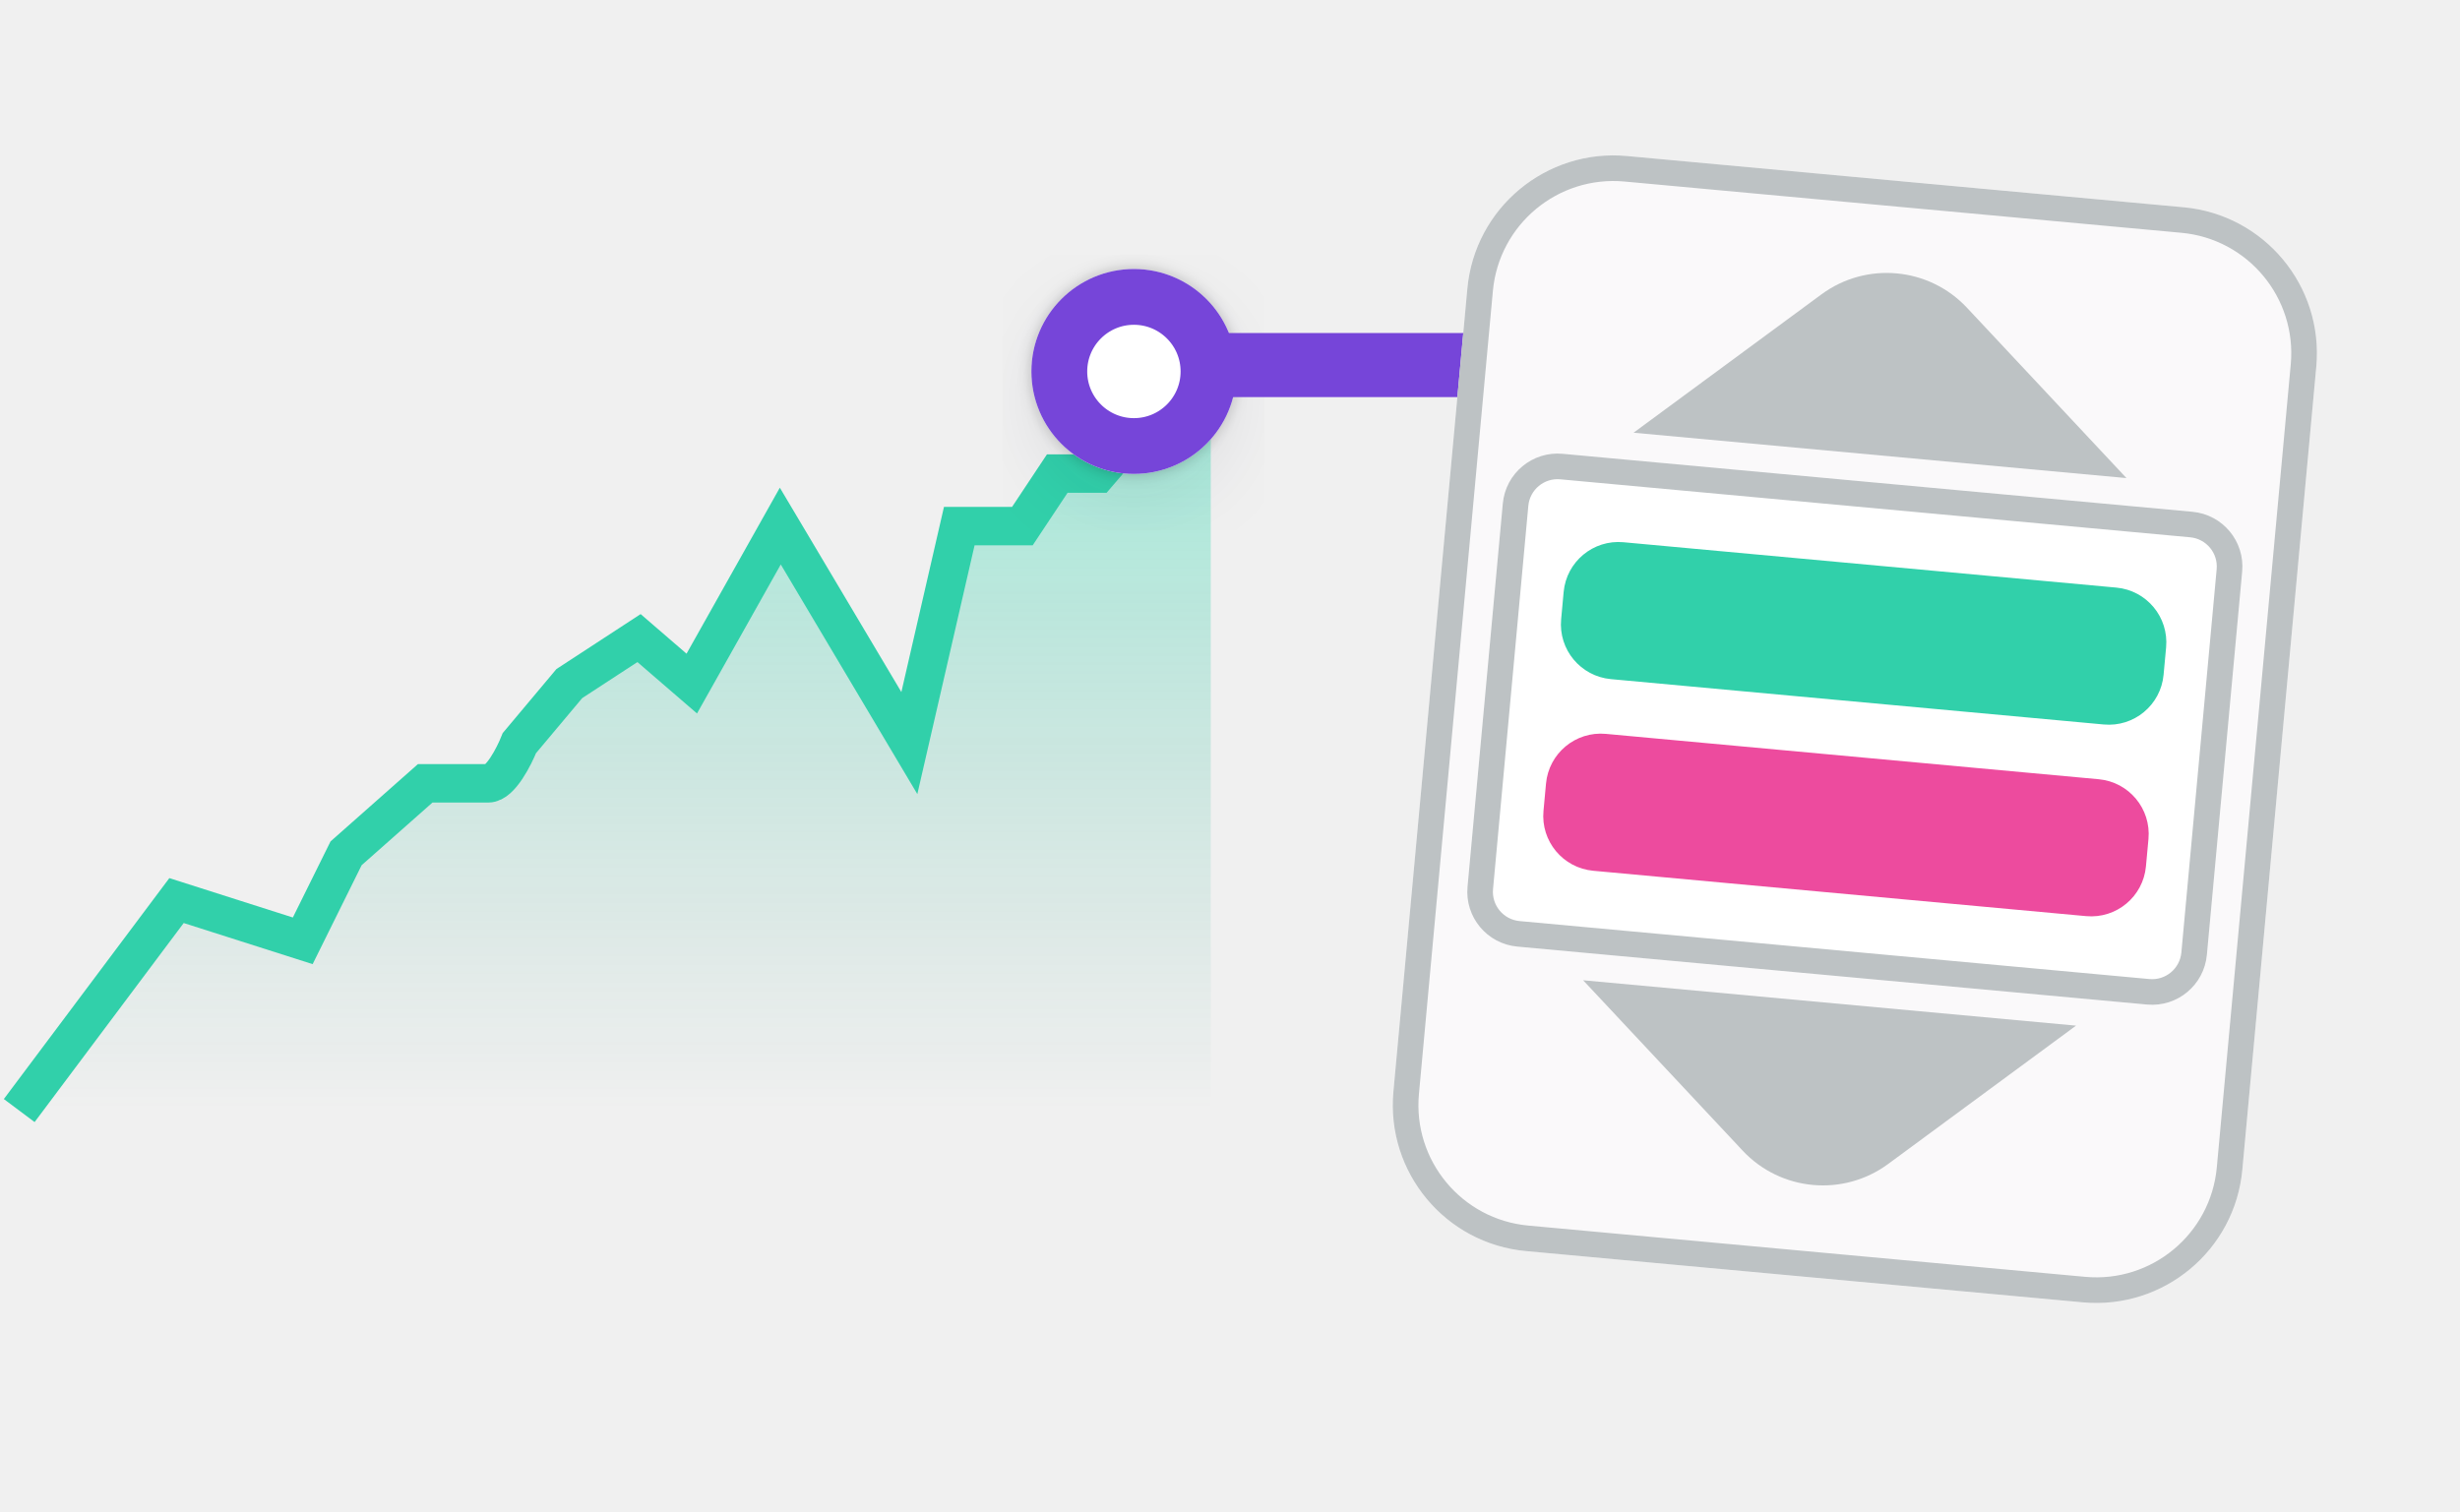
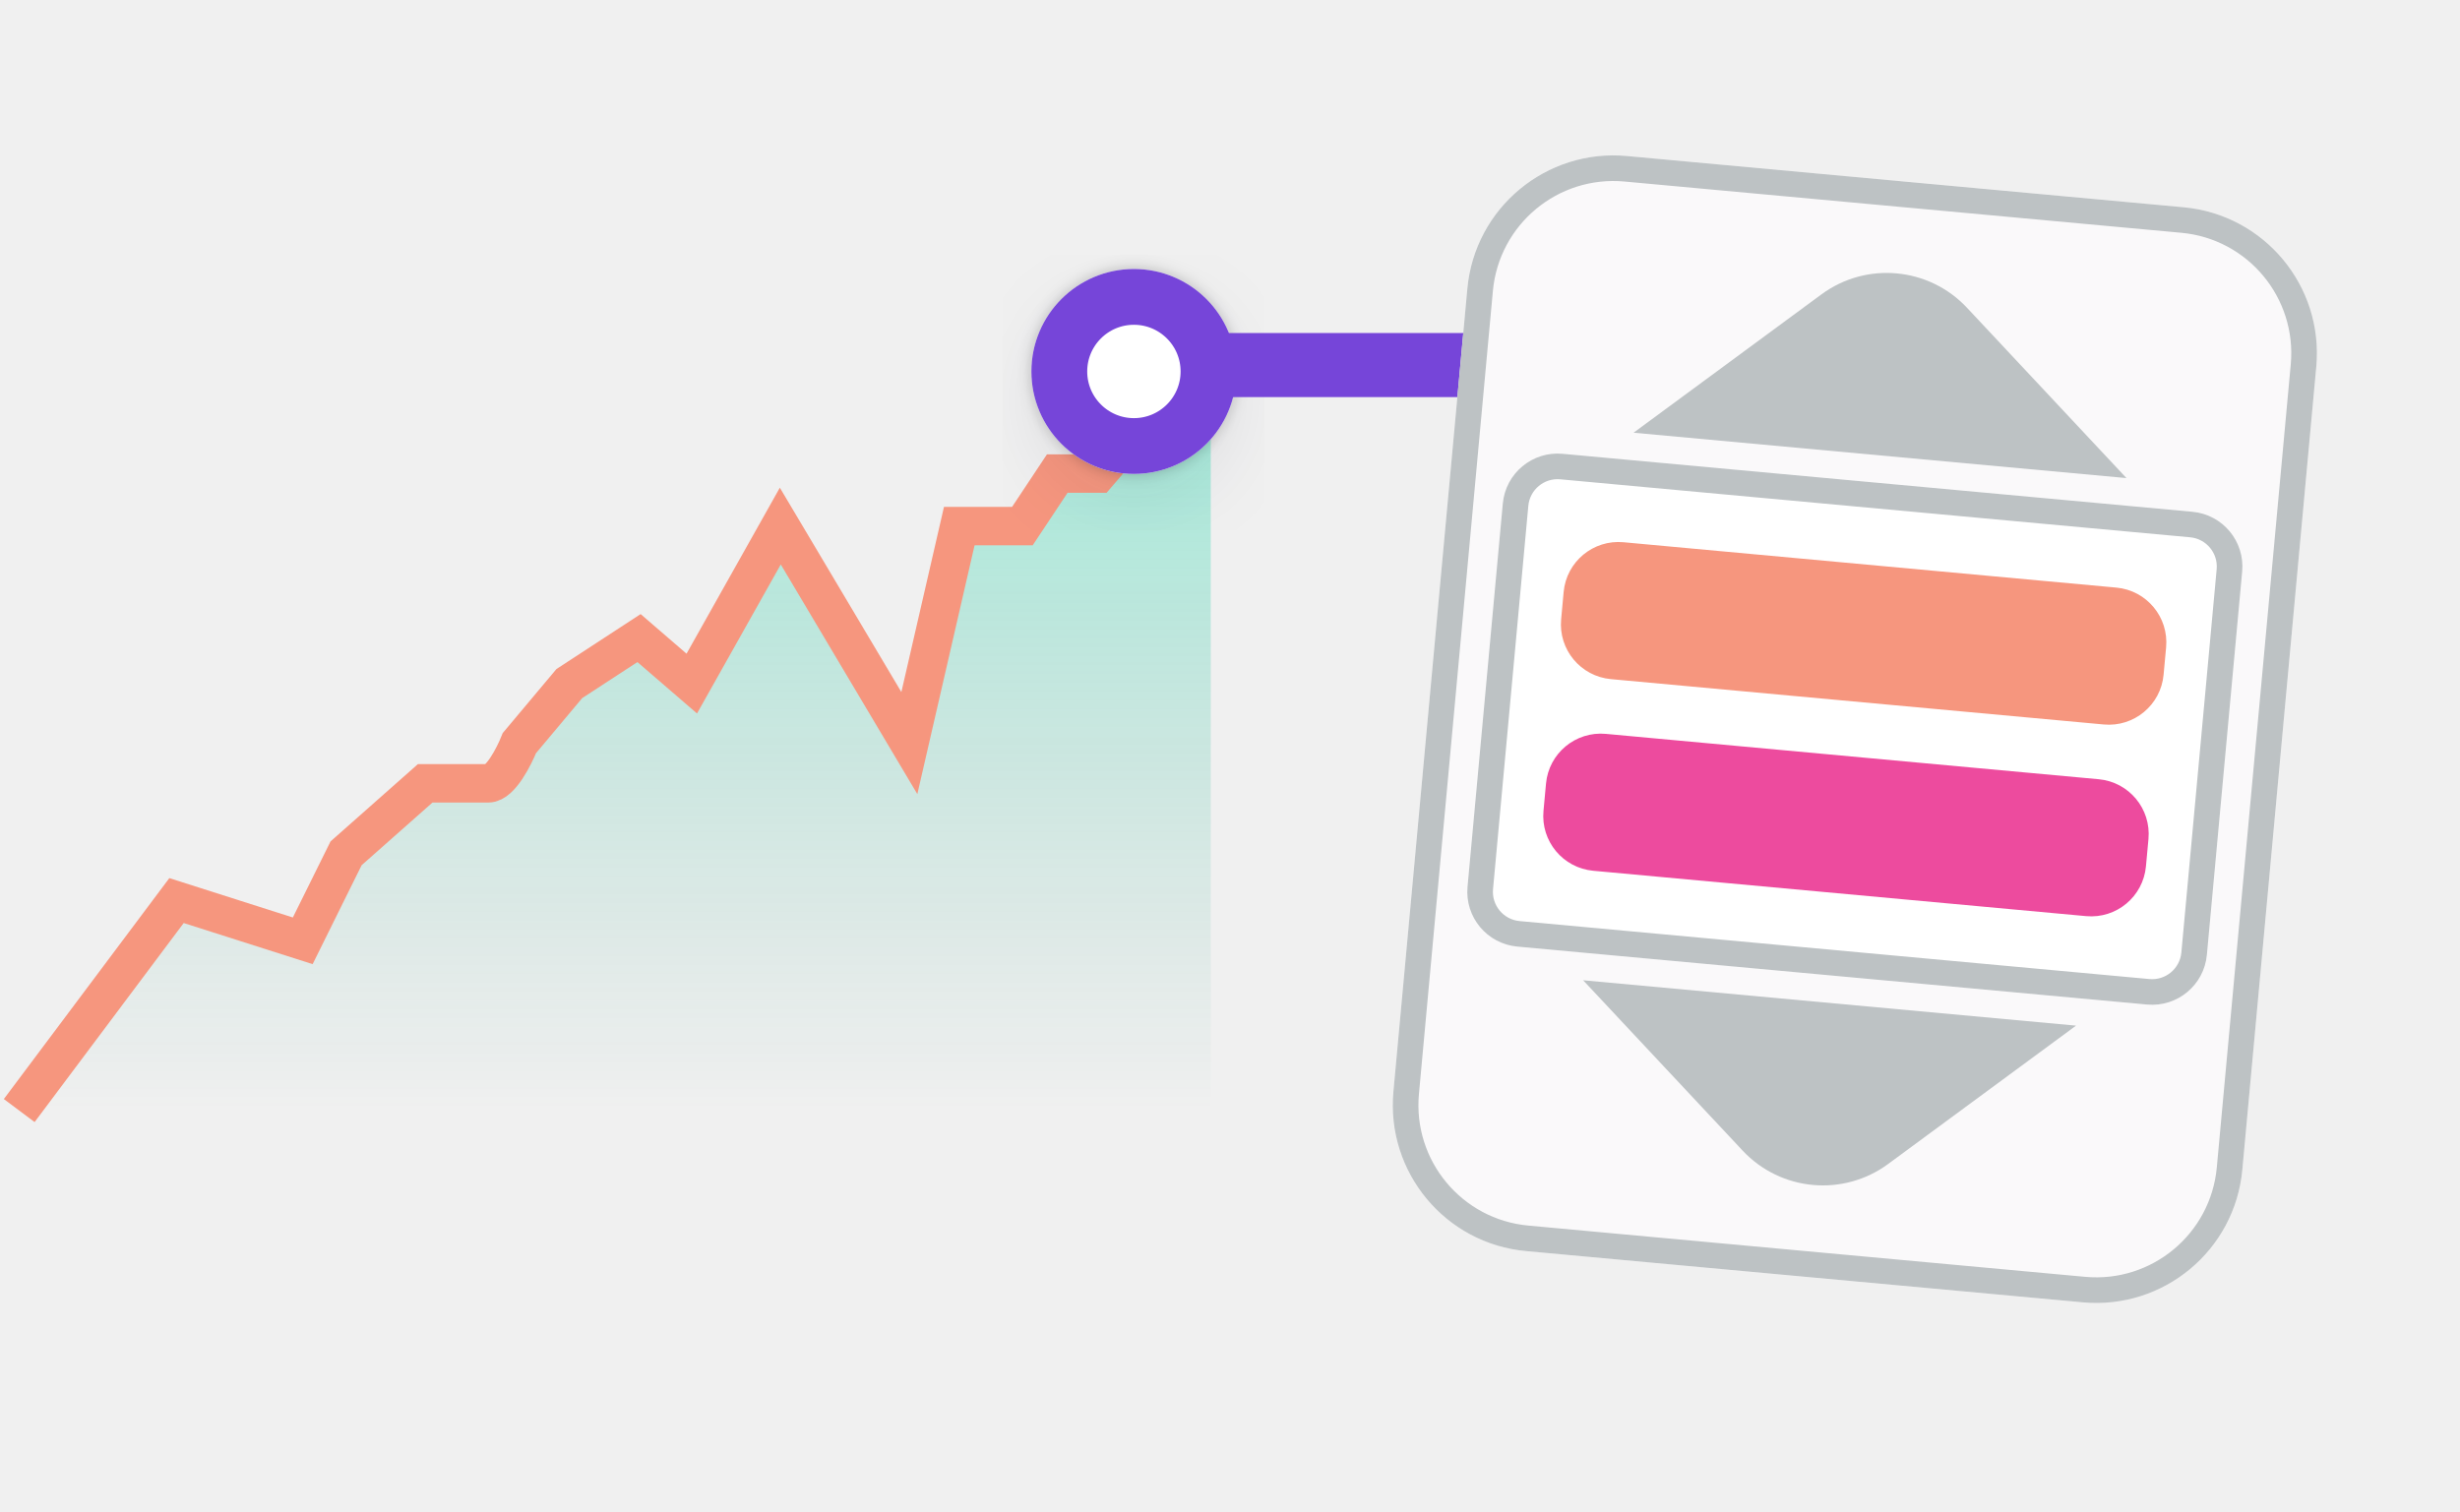
<svg xmlns="http://www.w3.org/2000/svg" width="192" height="118" fill="none" viewBox="0 0 192 118">
  <path fill="url(#paint0_linear_1286_30581)" d="M13.777 70.307L1.5 86.701H94.5V27L91.559 30.142L85.678 36.973H82.517L79.796 41.071H76.856H74.871L70.974 58.012L60.902 41.071L53.992 53.367L49.875 49.815L44.434 53.367L40.538 58.012C40.121 59.059 39.053 61.154 38.112 61.154H35.612H33.186L27.011 66.618L23.629 73.449L13.777 70.307Z" />
-   <path stroke="#31D0AA" stroke-width="3" d="M1.5 86.701L13.777 70.307L23.629 73.449L27.011 66.618L33.186 61.154H35.612C36.053 61.154 37.171 61.154 38.112 61.154C39.053 61.154 40.121 59.059 40.538 58.012L44.434 53.367L49.875 49.815L53.992 53.367L60.902 41.071L70.974 58.012L74.871 41.071H76.856H79.796L82.517 36.973H85.678L91.559 30.142L94.5 27" />
+   <path stroke="#F6967E" stroke-width="3" d="M1.5 86.701L13.777 70.307L23.629 73.449L27.011 66.618L33.186 61.154H35.612C36.053 61.154 37.171 61.154 38.112 61.154C39.053 61.154 40.121 59.059 40.538 58.012L44.434 53.367L49.875 49.815L53.992 53.367L60.902 41.071L70.974 58.012L74.871 41.071H76.856H79.796L82.517 36.973H85.678L91.559 30.142L94.5 27" />
  <g filter="url(#filter0_dd_1286_30581)">
    <ellipse cx="88.5" cy="29" fill="#fff" rx="8" ry="8" />
    <path stroke="#7645D9" stroke-width="4.356" d="M94.322 29C94.322 32.215 91.715 34.822 88.5 34.822C85.285 34.822 82.678 32.215 82.678 29C82.678 25.785 85.285 23.178 88.5 23.178C91.715 23.178 94.322 25.785 94.322 29Z" />
  </g>
  <line x1="96" x2="115" y1="28.5" y2="28.5" stroke="#7645D9" stroke-linecap="round" stroke-width="5" />
  <path fill="#FAF9FA" d="M180.783 28.63C181.362 22.334 176.729 16.761 170.433 16.181L126.975 12.18C120.679 11.601 115.106 16.234 114.526 22.53L108.754 85.224C108.175 91.52 112.808 97.093 119.104 97.672L162.562 101.674C168.858 102.253 174.431 97.62 175.011 91.324L180.783 28.63Z" />
  <path fill="#BDC2C4" fill-rule="evenodd" d="M126.791 14.172L170.25 18.173C175.445 18.651 179.269 23.251 178.791 28.447L173.019 91.141C172.541 96.336 167.941 100.16 162.745 99.682L119.287 95.681C114.091 95.203 110.267 90.603 110.746 85.407L116.518 22.713C116.996 17.518 121.596 13.694 126.791 14.172ZM170.433 16.181C176.729 16.761 181.362 22.334 180.783 28.63L175.011 91.324C174.431 97.62 168.858 102.253 162.562 101.674L119.104 97.672C112.808 97.093 108.175 91.52 108.754 85.224L114.526 22.53C115.106 16.234 120.679 11.601 126.975 12.18L170.433 16.181Z" clip-rule="evenodd" />
  <path fill="#fff" d="M175 44.622C175.217 42.261 173.479 40.172 171.118 39.954L121.961 35.428C119.6 35.211 117.51 36.949 117.292 39.309L114.538 69.232C114.32 71.592 116.058 73.682 118.419 73.9L167.577 78.425C169.937 78.643 172.027 76.905 172.245 74.544L175 44.622Z" />
  <path fill="#BDC2C4" fill-rule="evenodd" d="M121.777 37.42L170.935 41.946C172.196 42.062 173.124 43.178 173.008 44.439L170.253 74.361C170.137 75.622 169.021 76.55 167.76 76.434L118.602 71.908C117.341 71.792 116.413 70.676 116.529 69.415L119.284 39.493C119.4 38.232 120.516 37.304 121.777 37.42ZM171.118 39.954C173.479 40.172 175.217 42.261 175 44.622L172.245 74.544C172.027 76.905 169.937 78.643 167.577 78.425L118.419 73.9C116.058 73.682 114.32 71.592 114.538 69.232L117.292 39.309C117.51 36.949 119.6 35.211 121.961 35.428L171.118 39.954Z" clip-rule="evenodd" />
  <path fill="#ED4B9E" d="M167.685 65.503C167.902 63.142 166.164 61.052 163.804 60.835L125.332 57.293C122.971 57.076 120.881 58.813 120.664 61.174L120.467 63.311C120.25 65.672 121.987 67.762 124.348 67.98L162.82 71.522C165.18 71.739 167.27 70.001 167.488 67.64L167.685 65.503Z" />
-   <path fill="#31D0AA" d="M169.062 50.542C169.279 48.181 167.542 46.091 165.181 45.874L126.71 42.332C124.349 42.115 122.259 43.852 122.041 46.213L121.845 48.35C121.627 50.711 123.365 52.801 125.726 53.019L164.197 56.56C166.558 56.778 168.648 55.04 168.865 52.679L169.062 50.542Z" />
+   <path fill="#F6967E" d="M169.062 50.542C169.279 48.181 167.542 46.091 165.181 45.874L126.71 42.332C124.349 42.115 122.259 43.852 122.041 46.213L121.845 48.35C121.627 50.711 123.365 52.801 125.726 53.019L164.197 56.56C166.558 56.778 168.648 55.04 168.865 52.679L169.062 50.542Z" />
  <path fill="#BDC2C4" d="M165.968 37.324L153.522 24.027C150.548 20.849 145.666 20.4 142.162 22.981L127.497 33.782L165.968 37.324Z" />
  <path fill="#BDC2C4" d="M162.033 80.071L147.367 90.872C143.863 93.453 138.982 93.004 136.008 89.826L123.561 76.529L162.033 80.071Z" />
  <defs>
    <filter id="filter0_dd_1286_30581" width="20.356" height="21.445" x="78.322" y="19.911" color-interpolation-filters="sRGB" filterUnits="userSpaceOnUse">
      <feFlood flood-opacity="0" result="BackgroundImageFix" />
      <feColorMatrix in="SourceAlpha" result="hardAlpha" type="matrix" values="0 0 0 0 0 0 0 0 0 0 0 0 0 0 0 0 0 0 127 0" />
      <feMorphology in="SourceAlpha" operator="erode" radius="4.356" result="effect1_dropShadow_1286_30581" />
      <feOffset dy="2.178" />
      <feGaussianBlur stdDeviation="3.267" />
      <feColorMatrix type="matrix" values="0 0 0 0 0.055 0 0 0 0 0.055 0 0 0 0 0.173 0 0 0 0.1 0" />
      <feBlend in2="BackgroundImageFix" mode="normal" result="effect1_dropShadow_1286_30581" />
      <feColorMatrix in="SourceAlpha" result="hardAlpha" type="matrix" values="0 0 0 0 0 0 0 0 0 0 0 0 0 0 0 0 0 0 127 0" />
      <feOffset />
      <feGaussianBlur stdDeviation=".544" />
      <feColorMatrix type="matrix" values="0 0 0 0 0 0 0 0 0 0 0 0 0 0 0 0 0 0 0.2 0" />
      <feBlend in2="effect1_dropShadow_1286_30581" mode="normal" result="effect2_dropShadow_1286_30581" />
      <feBlend in="SourceGraphic" in2="effect2_dropShadow_1286_30581" mode="normal" result="shape" />
    </filter>
    <linearGradient id="paint0_linear_1286_30581" x1="48" x2="48" y1="27" y2="86.701" gradientUnits="userSpaceOnUse">
      <stop stop-color="#00E7B0" stop-opacity=".34" />
      <stop offset="1" stop-color="#0C8B6C" stop-opacity="0" />
    </linearGradient>
  </defs>
</svg>
